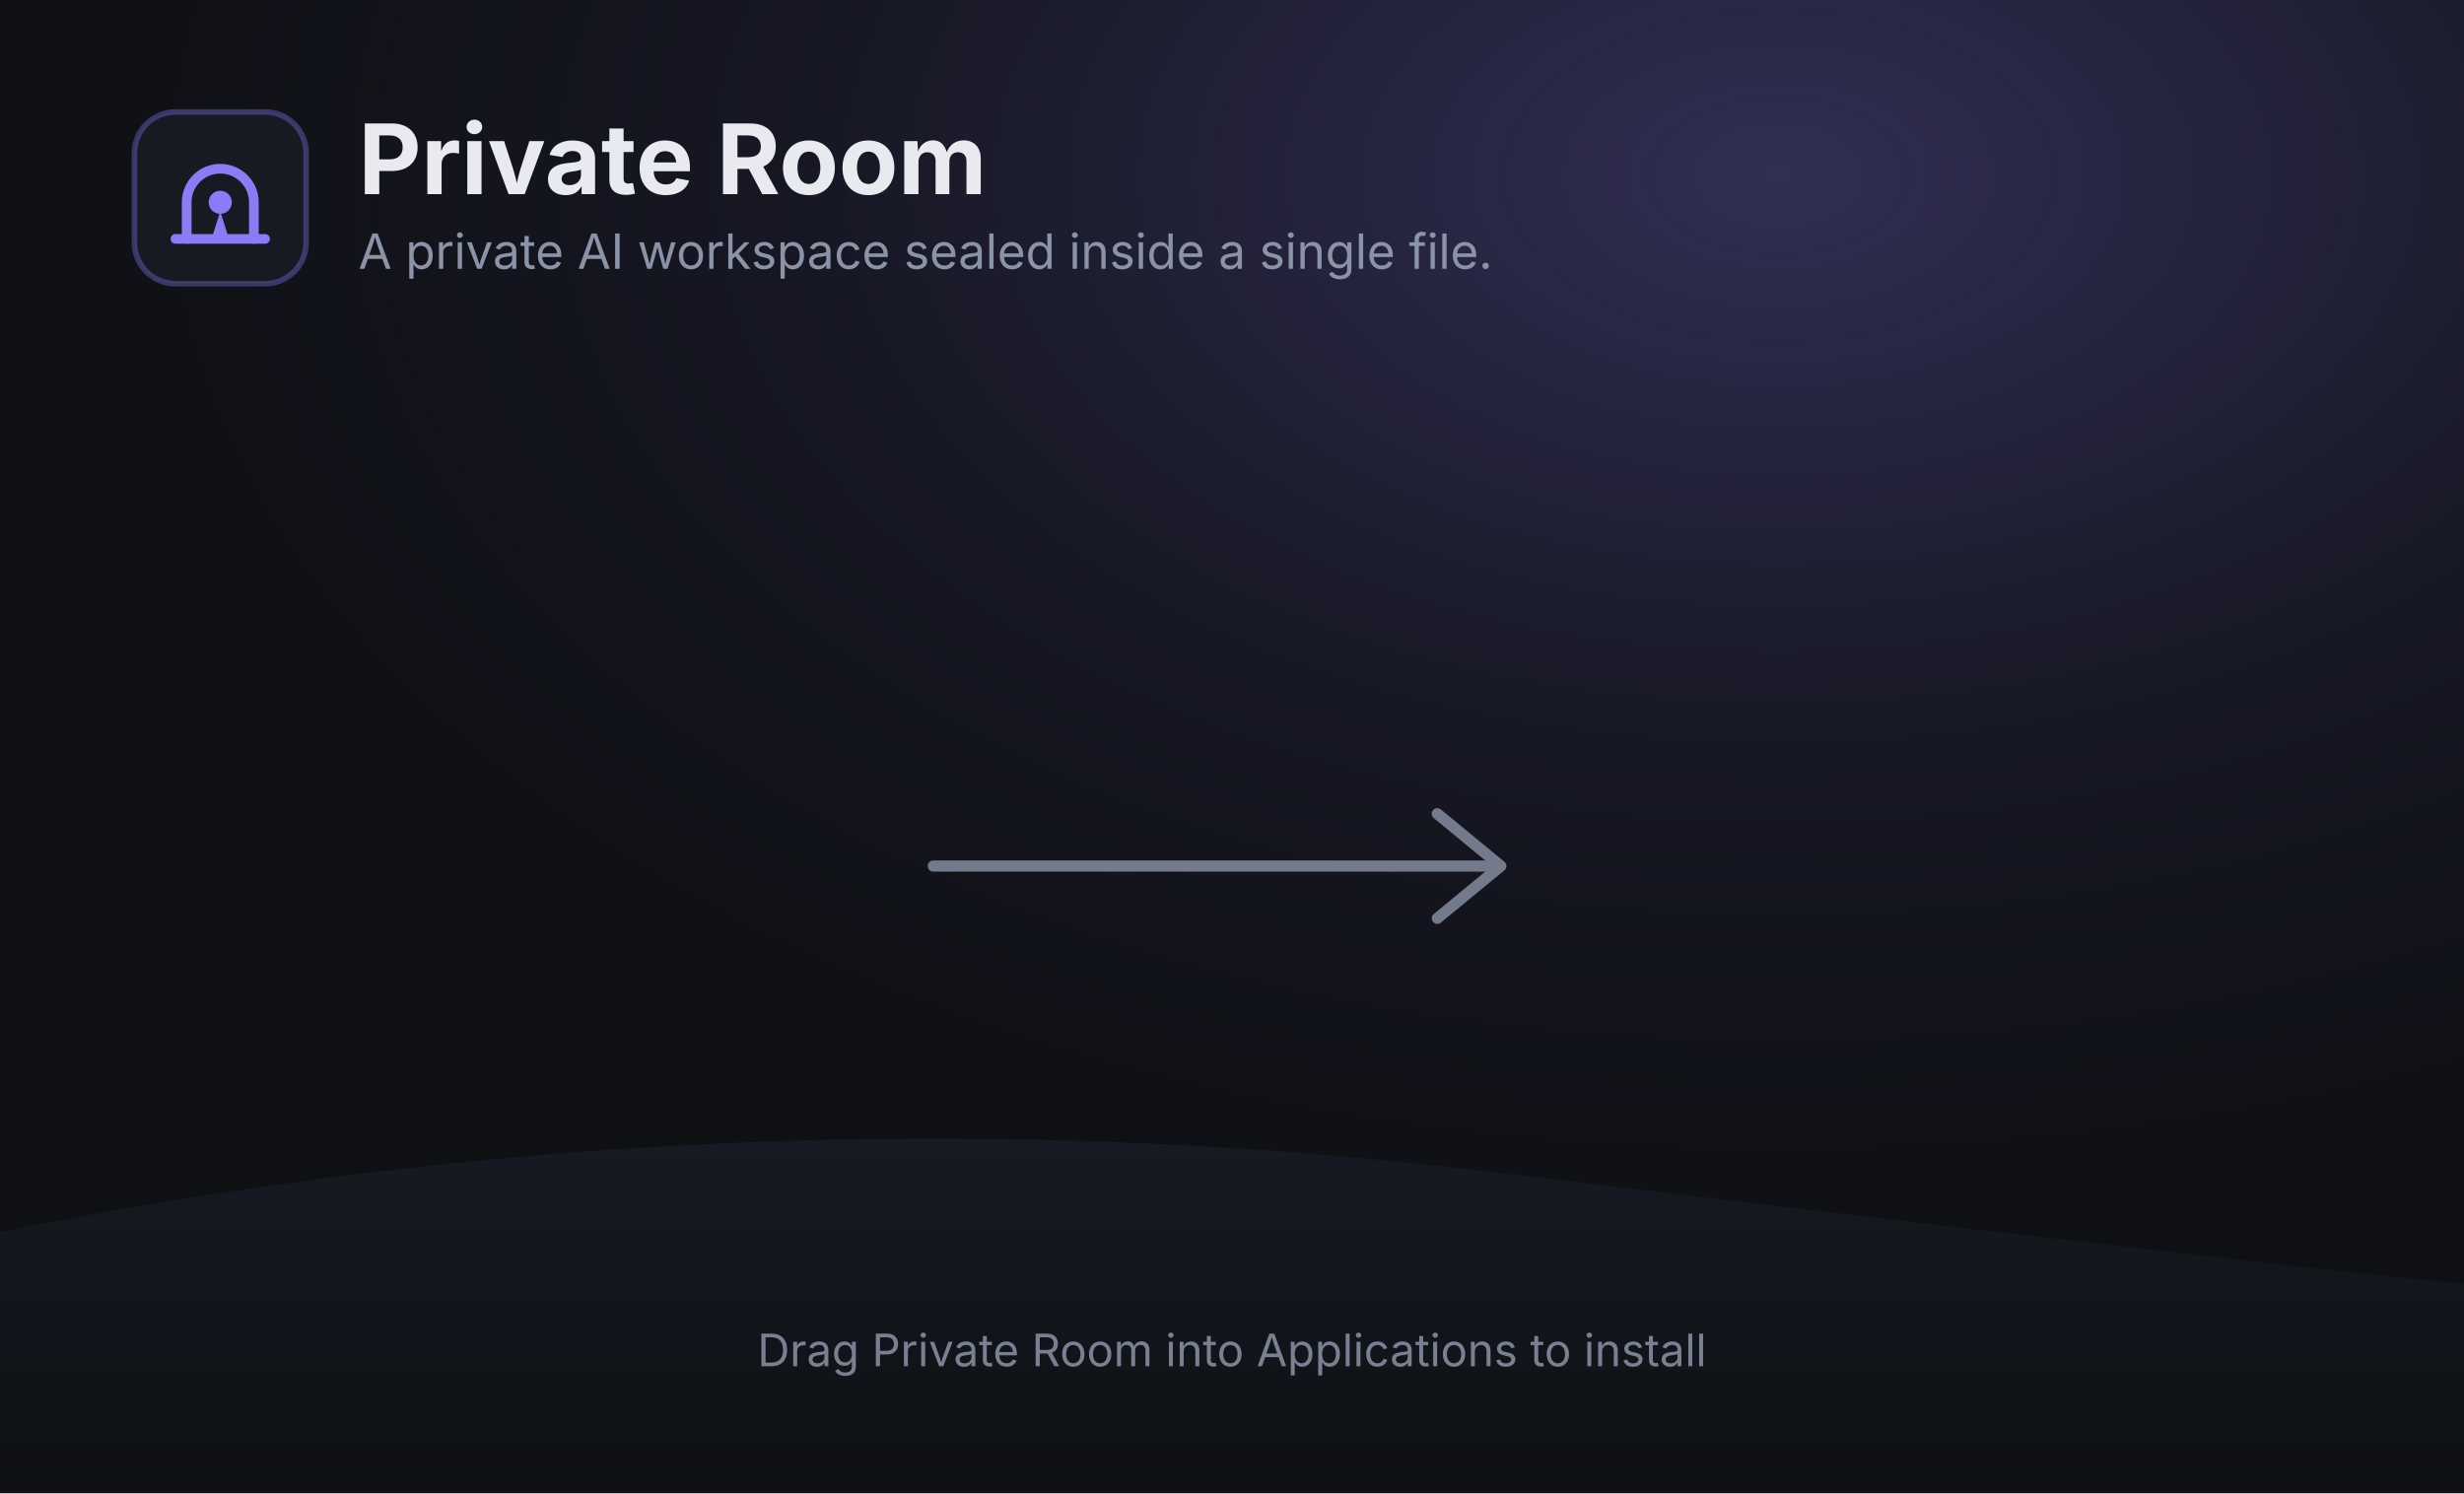
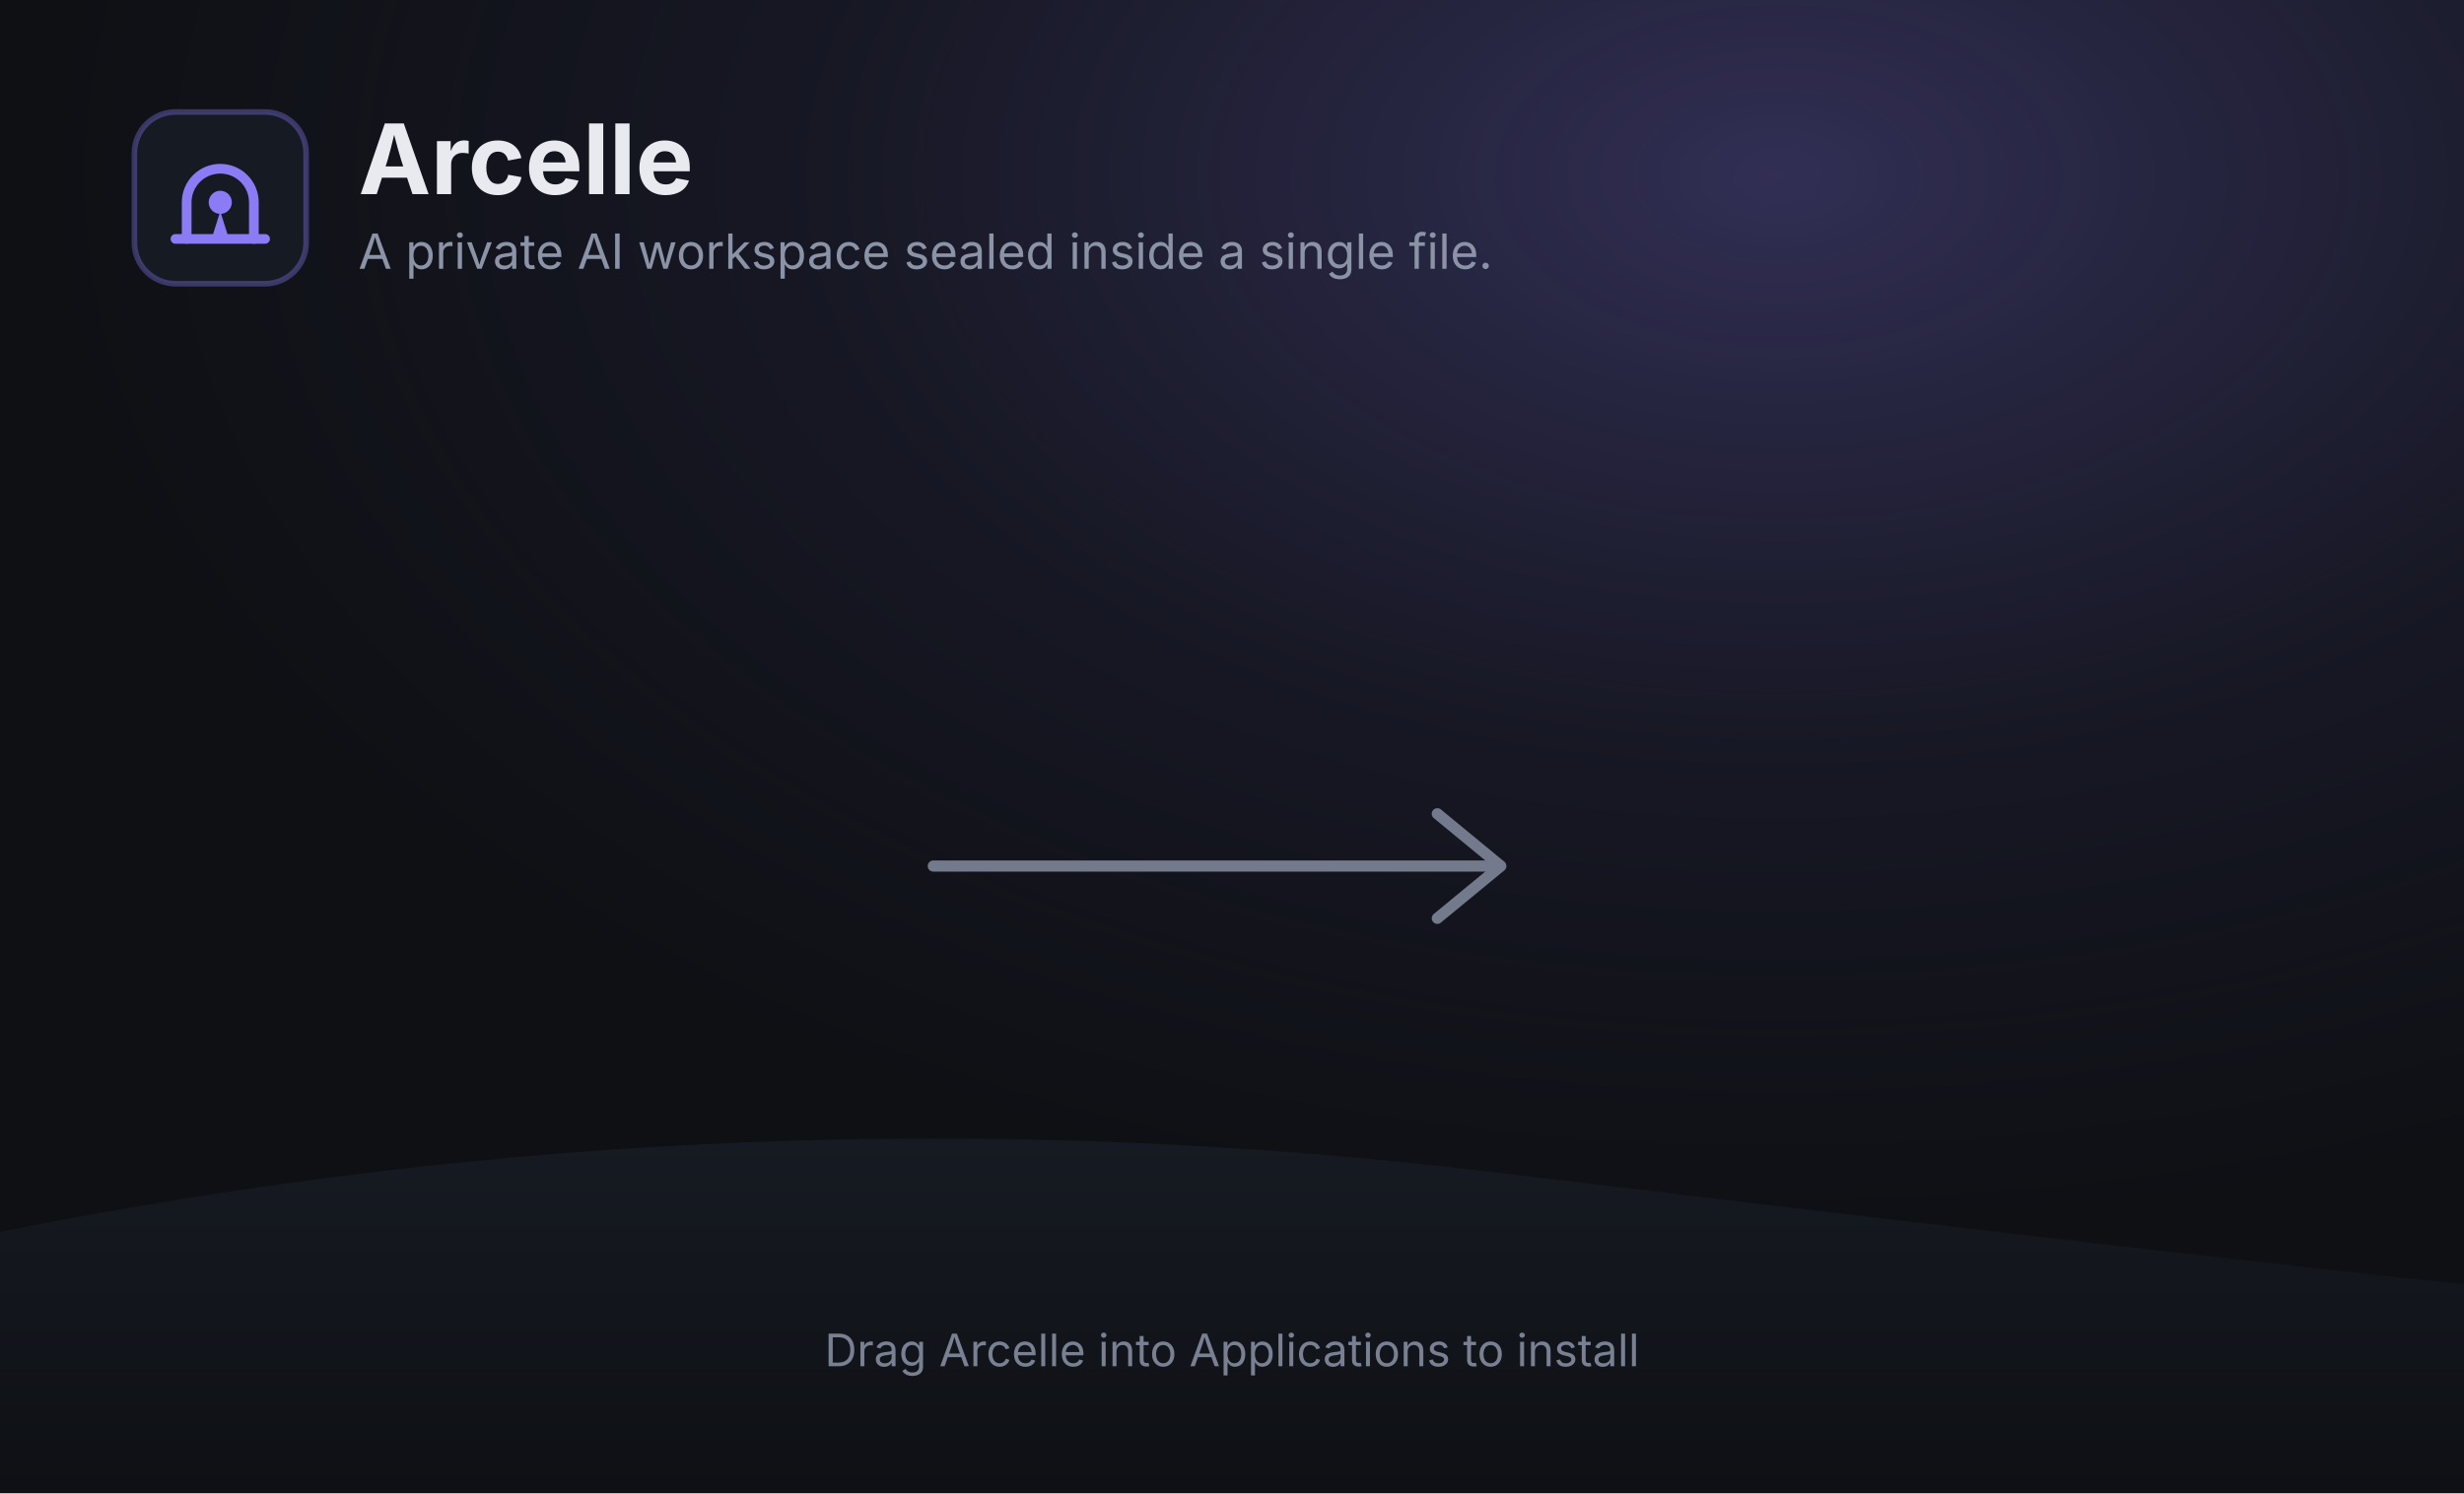
<svg xmlns="http://www.w3.org/2000/svg" width="660" height="400" viewBox="0 0 660 400" fill="none">
  <defs>
    <radialGradient id="g1" cx="72%" cy="12%" r="70%">
      <stop offset="0%" stop-color="#8b7cf6" stop-opacity="0.28" />
      <stop offset="55%" stop-color="#8b7cf6" stop-opacity="0.07" />
      <stop offset="100%" stop-color="#8b7cf6" stop-opacity="0" />
    </radialGradient>
    <linearGradient id="ground" x1="0" y1="0" x2="0" y2="1">
      <stop offset="0%" stop-color="#161a22" />
      <stop offset="100%" stop-color="#0e1014" />
    </linearGradient>
  </defs>
  <rect width="660" height="400" fill="#0e1014" />
  <rect width="660" height="400" fill="url(#g1)" />
  <path d="M0 330q200-40 400-16t260 30V400H0v-70z" fill="url(#ground)" />
  <g transform="translate(36 30)">
    <rect width="46" height="46" rx="11" fill="#161a22" stroke="#8b7cf6" stroke-opacity="0.35" stroke-width="1.5" />
    <path d="M14 34v-9.8a9 9 0 0 1 18 0V34" stroke="#8b7cf6" stroke-width="2.6" stroke-linecap="round" />
    <path d="M11 34h24" stroke="#8b7cf6" stroke-width="2.6" stroke-linecap="round" />
    <circle cx="23" cy="24.2" r="3.1" fill="#8b7cf6" />
    <path d="M23 26.6l-2.2 7h4.4l-2.2-7z" fill="#8b7cf6" />
  </g>
-   <text x="96" y="52" font-family="-apple-system, 'SF Pro Display', 'Helvetica Neue', sans-serif" font-size="26" font-weight="700" fill="#e8eaf0">Private Room</text>
+   <text x="96" y="52" font-family="-apple-system, 'SF Pro Display', 'Helvetica Neue', sans-serif" font-size="26" font-weight="700" fill="#e8eaf0">Arcelle</text>
  <text x="96" y="72" font-family="-apple-system, 'SF Pro Text', 'Helvetica Neue', sans-serif" font-size="13" fill="#8b93a7">A private AI workspace sealed inside a single file.</text>
  <g stroke="#8b93a7" stroke-width="3" stroke-linecap="round" opacity="0.8">
    <path d="M250 232h150" />
    <path d="M385 218l17 14-17 14" fill="none" stroke-linejoin="round" />
  </g>
-   <text x="330" y="366" text-anchor="middle" font-family="-apple-system, 'SF Pro Text', 'Helvetica Neue', sans-serif" font-size="12" fill="#8b93a7" opacity="0.85">Drag Private Room into Applications to install</text>
+   <text x="330" y="366" text-anchor="middle" font-family="-apple-system, 'SF Pro Text', 'Helvetica Neue', sans-serif" font-size="12" fill="#8b93a7" opacity="0.85">Drag Arcelle into Applications to install</text>
</svg>
